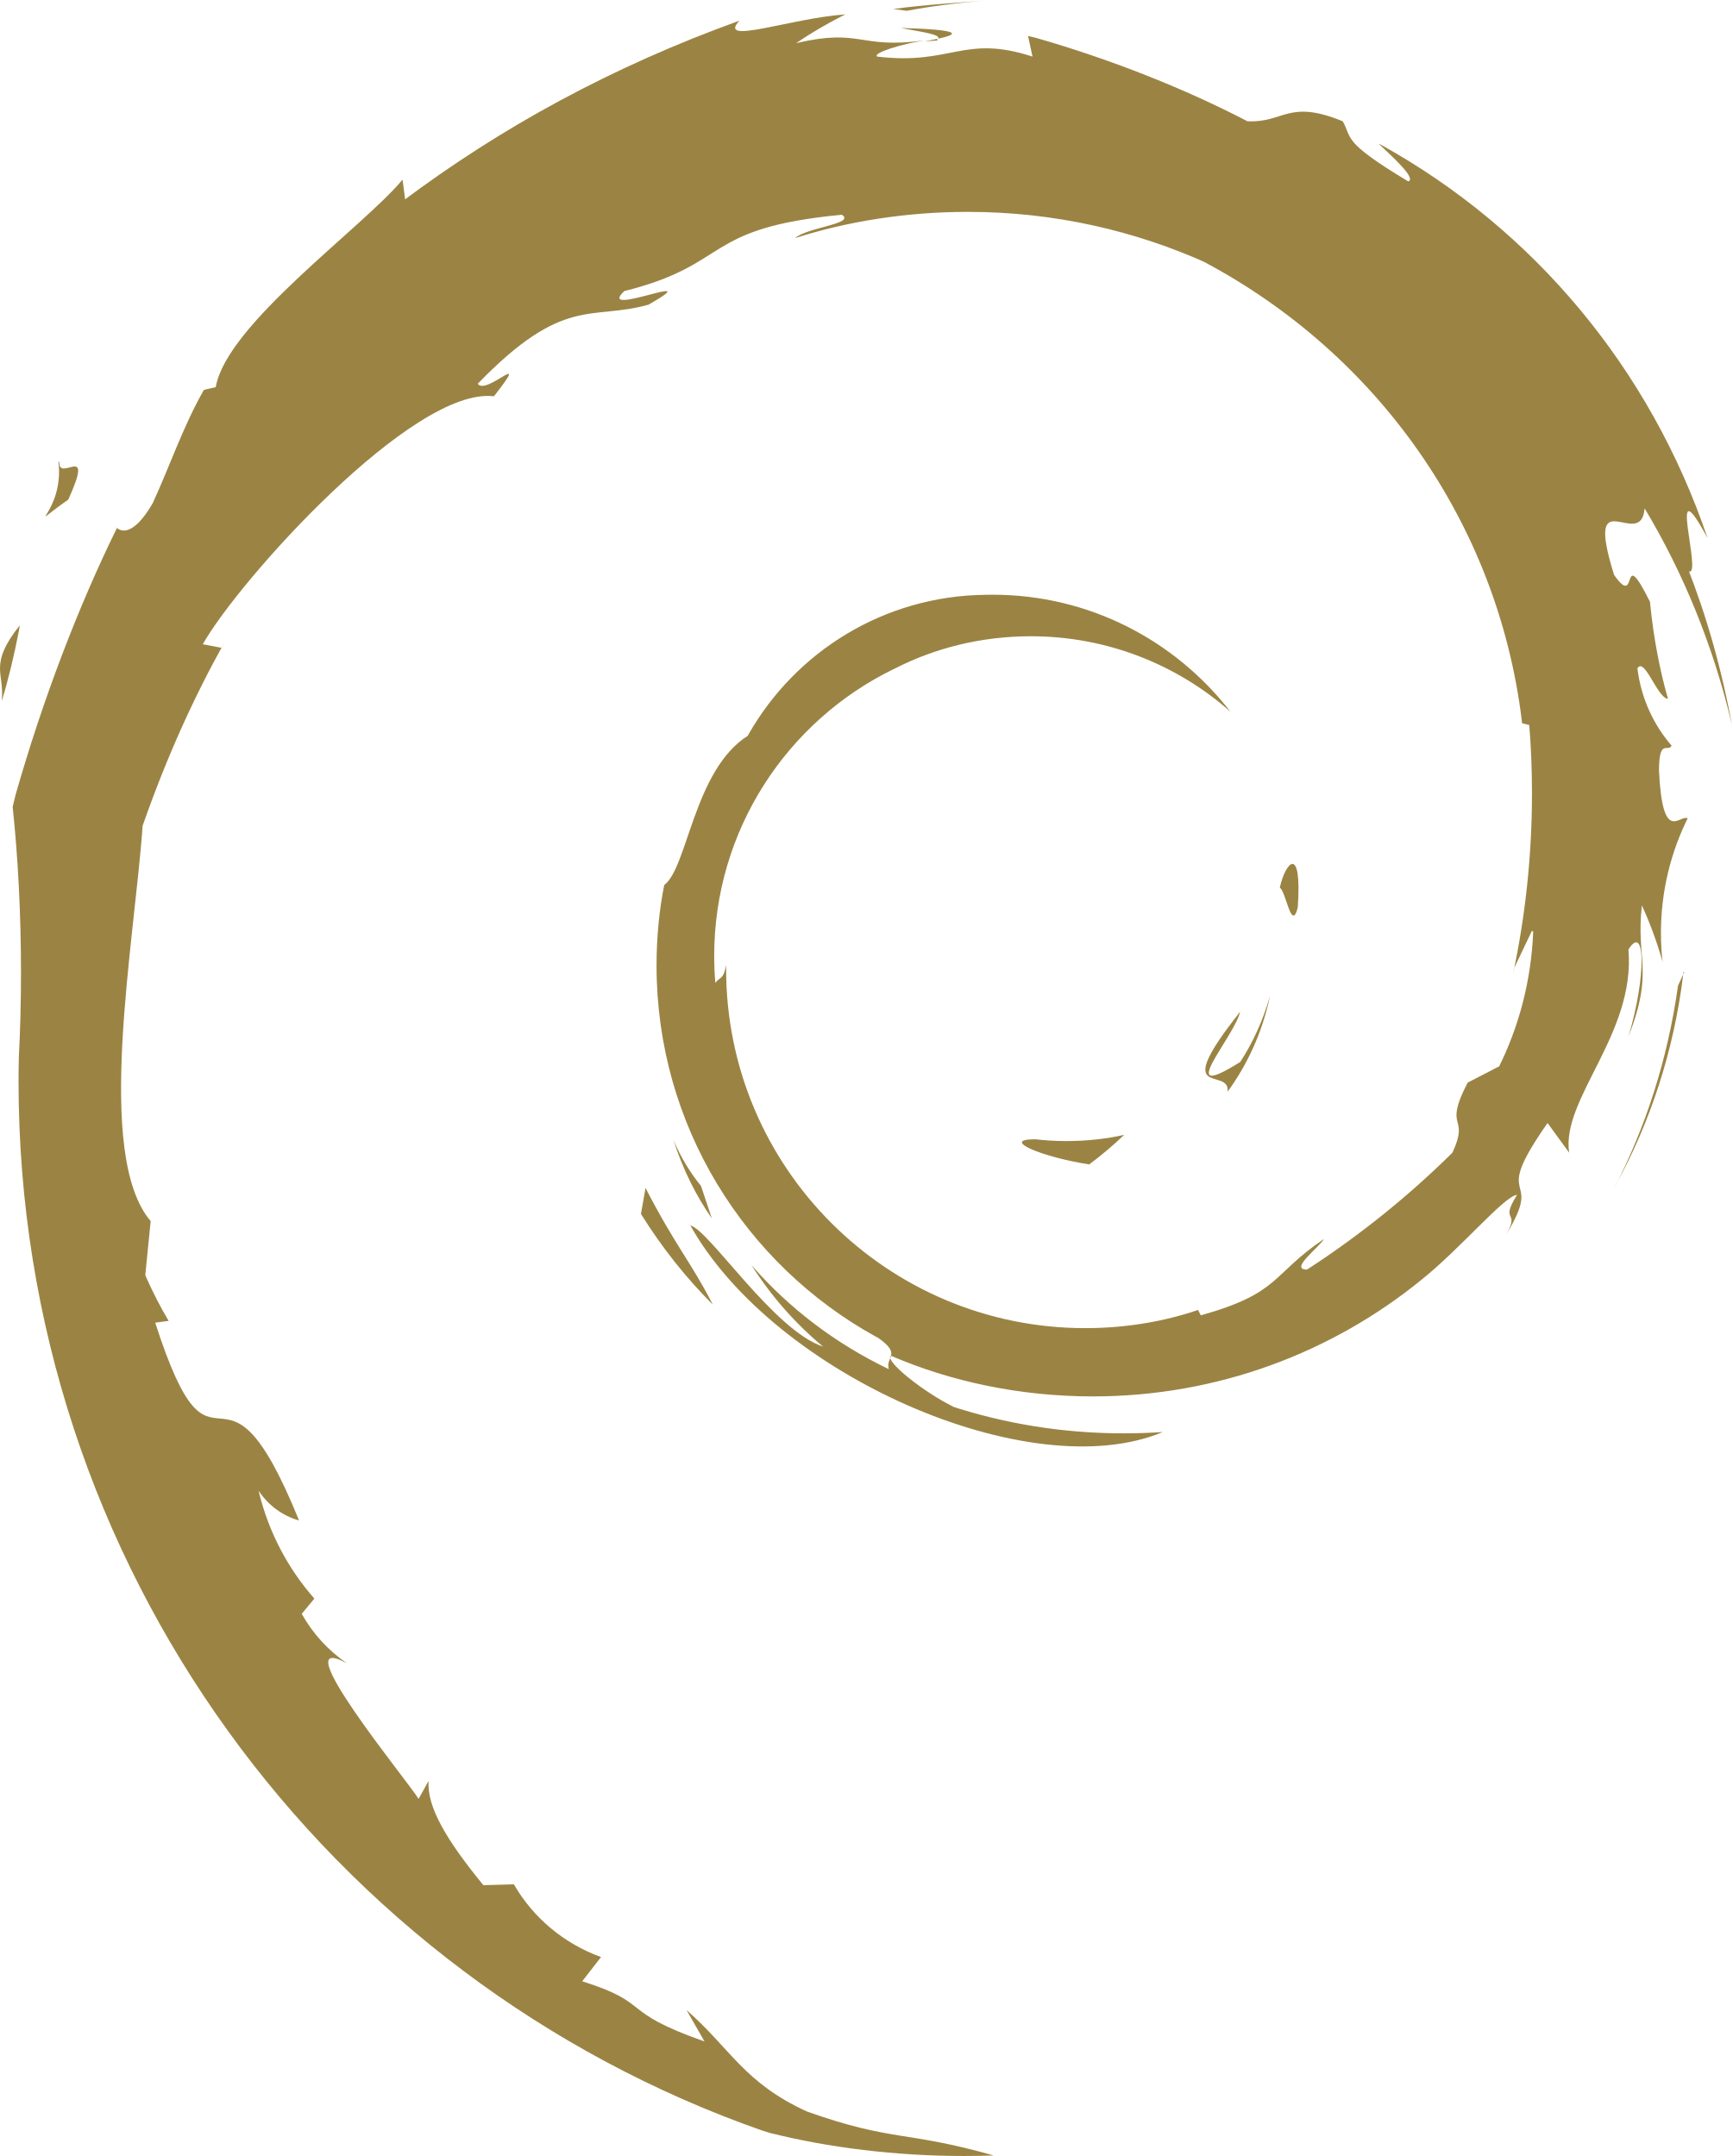
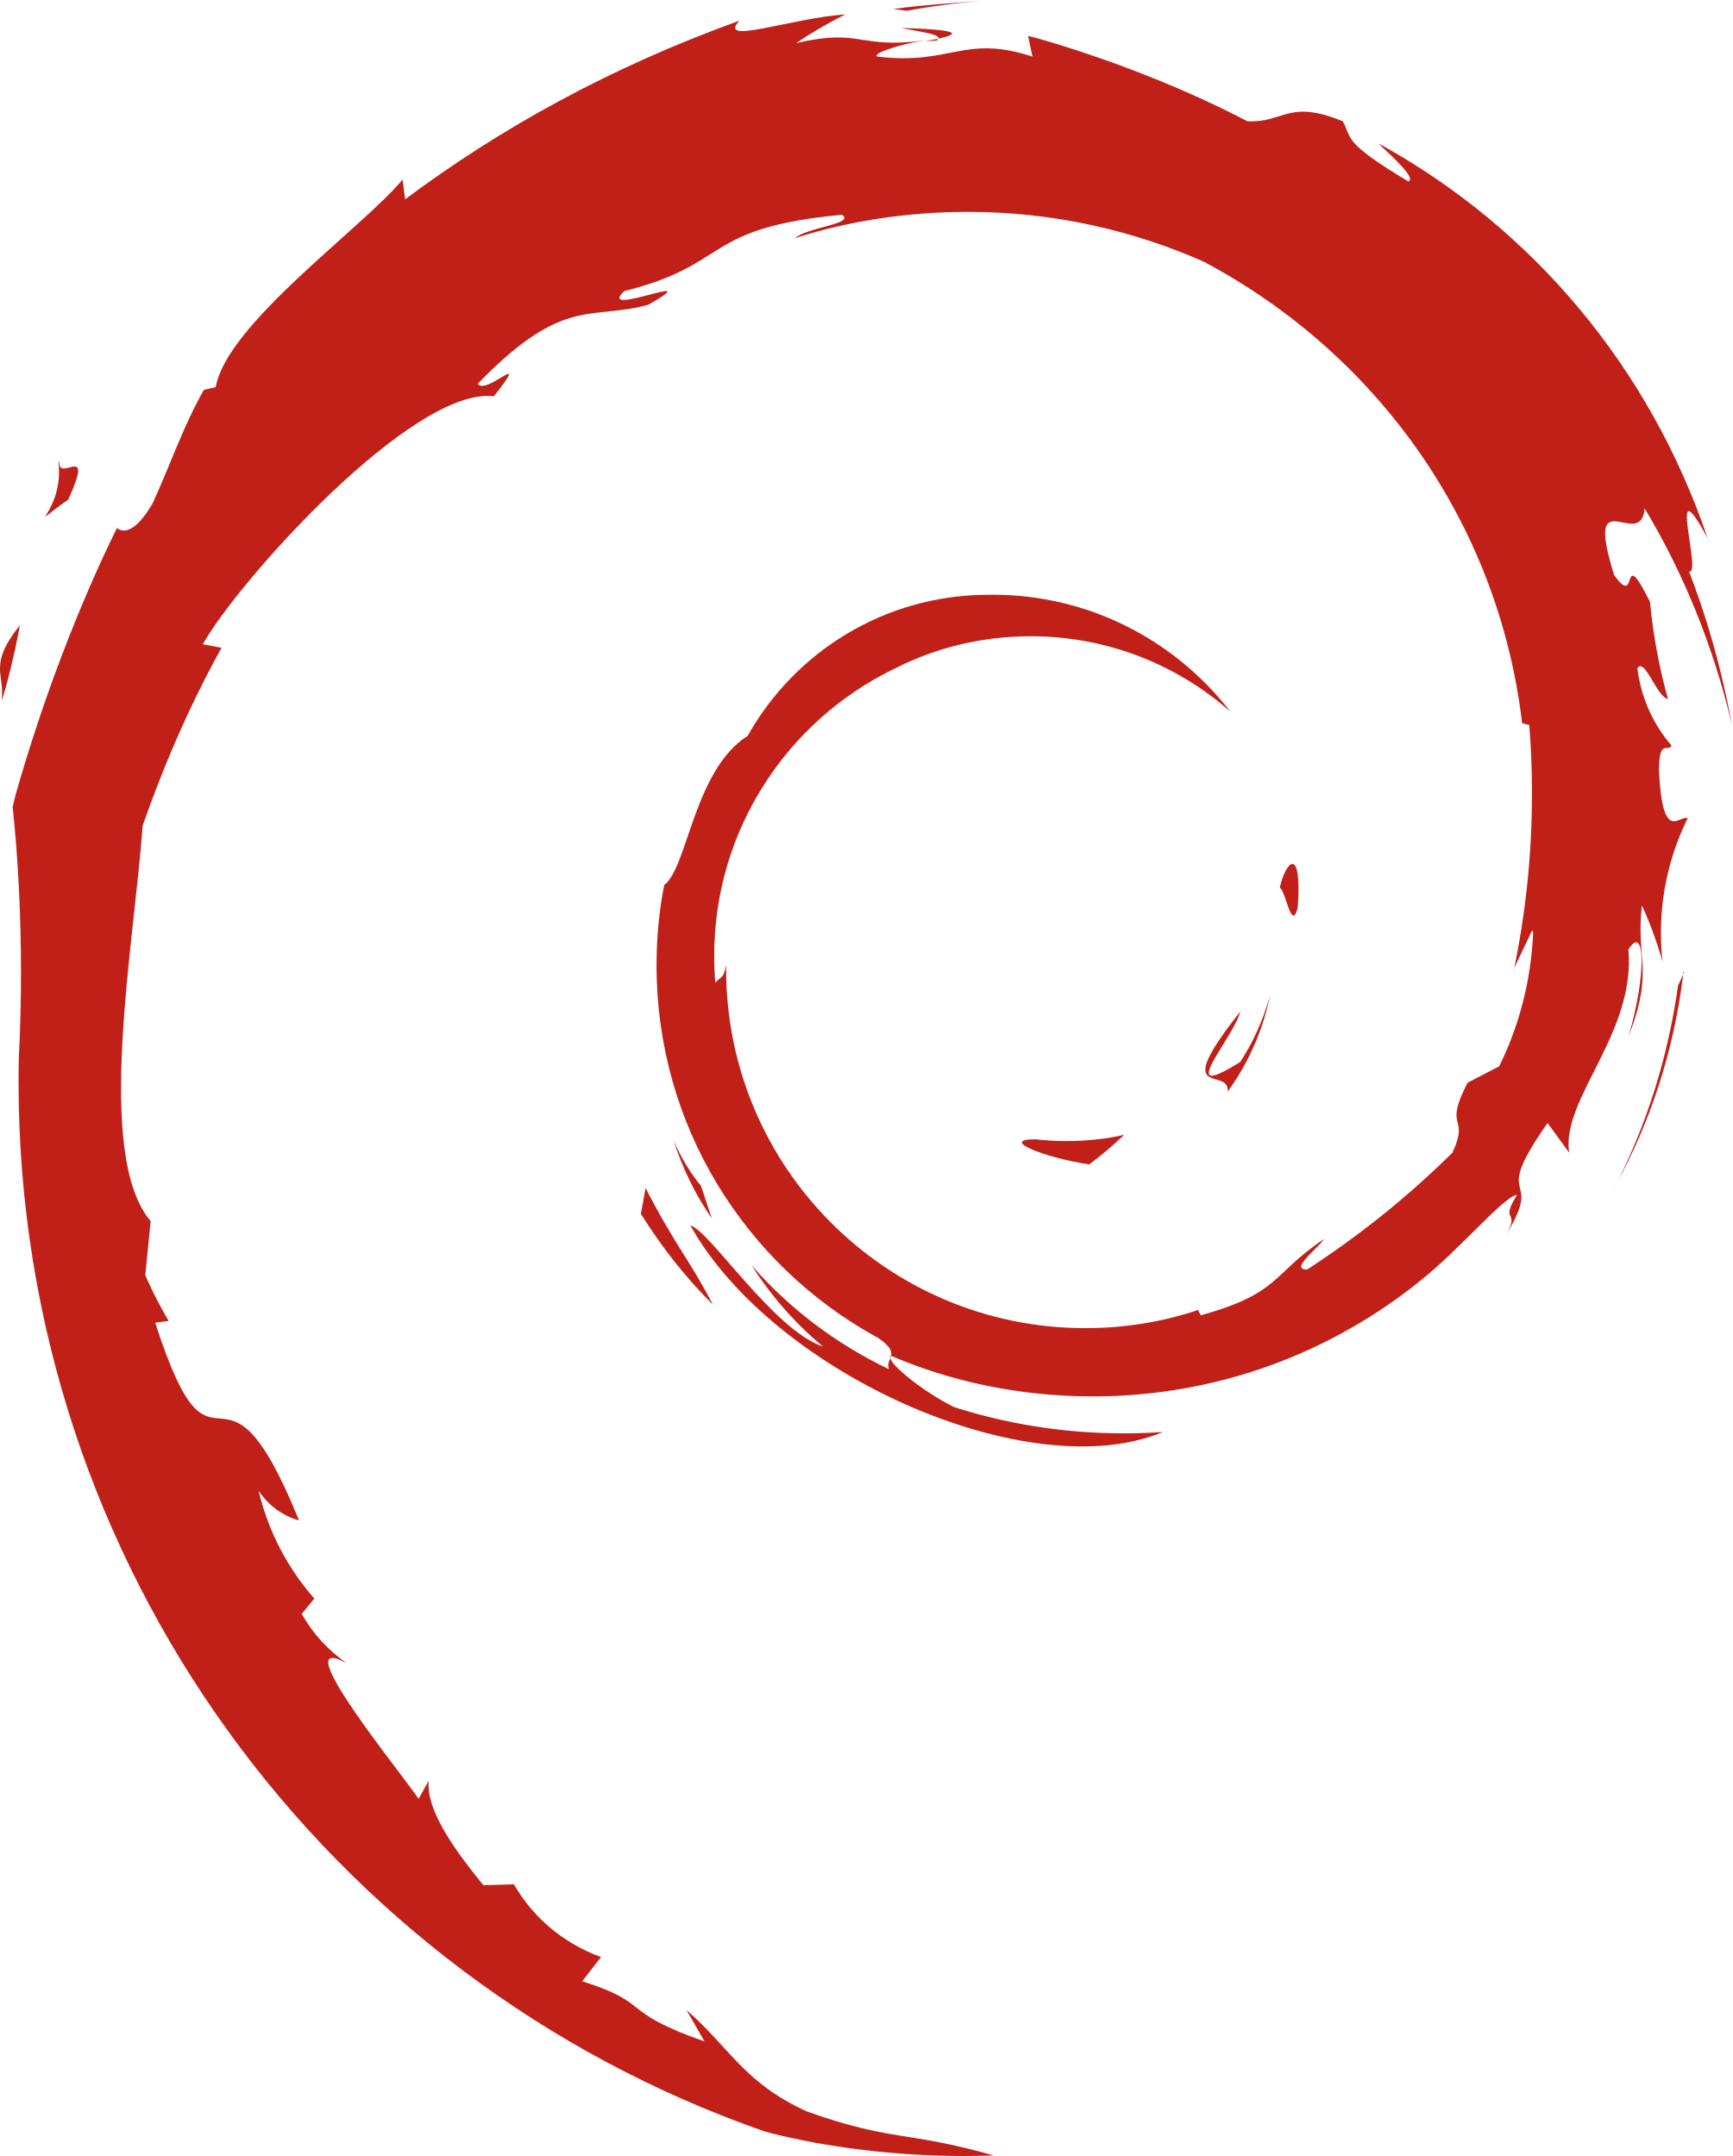
- <svg xmlns="http://www.w3.org/2000/svg" fill="#9B8443" width="602.594" height="749.975" viewBox="0 0 24.104 29.999" version="1.1" id="svg1">
+ <svg xmlns="http://www.w3.org/2000/svg" fill="#c02018" width="602.594" height="749.975" viewBox="0 0 24.104 29.999" version="1.1" id="svg1">
  <defs id="defs1" />
-   <path d="m 0.025,9.751 c 0.085,-0.271 0.171,-0.624 0.24,-0.984 l 0.01,-0.066 c -0.437,0.55 -0.212,0.662 -0.25,1.037 z m 0.788,-3.325 c 0.087,0.712 -0.537,1 0.137,0.525 0.375,-0.825 -0.137,-0.225 -0.125,-0.525 z M 12.614,0.15 c 0.327,-0.062 0.734,-0.115 1.146,-0.147 L 13.801,0 c -0.462,0.038 -0.925,0.063 -1.375,0.125 l 0.187,0.025 z m 10.816,13.376 -0.087,0.187 c -0.145,1.031 -0.448,1.963 -0.885,2.814 l 0.023,-0.049 c 0.472,-0.854 0.803,-1.852 0.933,-2.912 l 0.004,-0.04 z M 9.753,16.503 c -0.153,-0.187 -0.283,-0.401 -0.381,-0.633 l -0.007,-0.017 c 0.134,0.419 0.316,0.784 0.546,1.113 l -0.009,-0.013 -0.15,-0.45 z m -0.775,0.038 -0.062,0.35 c 0.298,0.477 0.628,0.89 1,1.262 v 0 c -0.3,-0.587 -0.525,-0.825 -0.937,-1.625 z M 21.328,12.964 c -0.028,0.687 -0.2,1.328 -0.487,1.901 l 0.012,-0.027 -0.437,0.226 c -0.35,0.675 0.038,0.437 -0.212,0.975 -0.602,0.595 -1.264,1.13 -1.976,1.596 l -0.048,0.03 c -0.251,0 0.175,-0.312 0.237,-0.425 -0.739,0.5 -0.601,0.75 -1.713,1.062 l -0.038,-0.075 c -0.468,0.16 -1.008,0.253 -1.569,0.253 -2.759,0 -4.996,-2.237 -4.996,-4.996 0,-0.02 0,-0.041 0,-0.061 v 0.003 c -0.037,0.212 -0.087,0.162 -0.15,0.25 -0.01,-0.112 -0.016,-0.242 -0.016,-0.374 0,-1.752 1.015,-3.268 2.49,-3.989 l 0.026,-0.012 c 0.55,-0.283 1.2,-0.448 1.888,-0.448 1.066,0 2.04,0.397 2.78,1.052 l -0.004,-0.004 c -0.771,-0.993 -1.965,-1.626 -3.306,-1.626 -0.033,0 -0.066,0 -0.099,10e-4 h 0.005 c -1.417,0.013 -2.649,0.792 -3.303,1.943 l -0.01,0.019 c -0.75,0.475 -0.837,1.837 -1.162,2.076 -0.068,0.337 -0.107,0.724 -0.107,1.12 0,2.225 1.232,4.161 3.051,5.165 l 0.03,0.015 c 0.337,0.237 0.1,0.262 0.15,0.437 -0.752,-0.362 -1.388,-0.85 -1.906,-1.443 l -0.006,-0.007 c 0.28,0.439 0.611,0.814 0.992,1.131 l 0.008,0.006 c -0.687,-0.225 -1.587,-1.625 -1.849,-1.687 1.162,2.074 4.724,3.65 6.574,2.874 -0.164,0.012 -0.355,0.019 -0.547,0.019 -0.845,0 -1.658,-0.135 -2.419,-0.385 l 0.055,0.016 c -0.412,-0.2 -0.962,-0.637 -0.875,-0.712 0.83,0.359 1.796,0.567 2.811,0.567 1.736,0 3.329,-0.61 4.577,-1.627 l -0.013,0.01 c 0.55,-0.437 1.162,-1.175 1.337,-1.187 -0.25,0.4 0.05,0.2 -0.15,0.55 0.55,-0.9 -0.25,-0.375 0.575,-1.55 l 0.3,0.412 c -0.112,-0.75 0.925,-1.651 0.825,-2.827 0.237,-0.375 0.25,0.375 0,1.212 0.362,-0.925 0.1,-1.062 0.187,-1.824 0.1,0.215 0.198,0.476 0.277,0.745 l 0.011,0.042 c -0.015,-0.121 -0.023,-0.262 -0.023,-0.405 0,-0.581 0.138,-1.13 0.382,-1.615 l -0.009,0.021 c -0.112,-0.062 -0.35,0.375 -0.4,-0.662 0,-0.462 0.125,-0.25 0.175,-0.35 -0.252,-0.292 -0.423,-0.66 -0.474,-1.066 l -0.001,-0.01 c 0.1,-0.162 0.275,0.412 0.425,0.425 -0.111,-0.386 -0.2,-0.845 -0.247,-1.316 l -0.003,-0.034 c -0.425,-0.85 -0.15,0.125 -0.5,-0.375 -0.425,-1.363 0.375,-0.312 0.425,-0.925 0.533,0.885 0.956,1.911 1.212,3.002 l 0.014,0.073 c -0.151,-0.837 -0.363,-1.575 -0.64,-2.28 l 0.028,0.081 c 0.2,0.087 -0.325,-1.551 0.262,-0.462 -0.805,-2.376 -2.428,-4.295 -4.526,-5.464 l -0.05,-0.025 c 0.225,0.212 0.525,0.487 0.412,0.525 -0.937,-0.562 -0.775,-0.6 -0.912,-0.837 -0.762,-0.312 -0.812,0.025 -1.325,0 -0.865,-0.449 -1.877,-0.854 -2.933,-1.158 l -0.119,-0.029 0.062,0.287 c -0.962,-0.312 -1.125,0.125 -2.162,0 -0.063,-0.05 0.337,-0.175 0.662,-0.225 -0.926,0.125 -0.876,-0.175 -1.788,0.038 0.194,-0.132 0.419,-0.265 0.652,-0.384 l 0.035,-0.016 c -0.75,0.05 -1.799,0.437 -1.475,0.087 C 8.511,0.929 6.972,1.77 5.59,2.807 l 0.046,-0.033 -0.036,-0.275 c -0.562,0.675 -2.449,2.013 -2.599,2.888 l -0.164,0.037 c -0.287,0.5 -0.475,1.062 -0.712,1.576 -0.375,0.65 -0.562,0.25 -0.5,0.35 -0.534,1.086 -1.027,2.373 -1.408,3.708 l -0.041,0.169 c 0.074,0.691 0.116,1.493 0.116,2.305 0,0.402 -0.01,0.802 -0.031,1.199 l 0.002,-0.056 c -0.003,0.111 -0.005,0.242 -0.005,0.374 0,6.747 4.321,12.485 10.347,14.597 l 0.108,0.033 c 0.811,0.203 1.743,0.32 2.702,0.32 0.144,0 0.288,-0.003 0.43,-0.008 l -0.021,0.001 c -1.237,-0.35 -1.4,-0.187 -2.599,-0.612 -0.875,-0.4 -1.062,-0.875 -1.675,-1.412 l 0.25,0.437 c -1.213,-0.425 -0.712,-0.525 -1.701,-0.837 l 0.262,-0.337 c -0.519,-0.189 -0.94,-0.545 -1.206,-1.001 l -0.006,-0.011 -0.425,0.012 c -0.512,-0.626 -0.787,-1.088 -0.762,-1.451 l -0.139,0.25 c -0.162,-0.262 -1.899,-2.376 -1,-1.888 -0.258,-0.179 -0.469,-0.409 -0.62,-0.677 l -0.005,-0.01 0.175,-0.212 c -0.364,-0.413 -0.633,-0.918 -0.77,-1.476 l -0.005,-0.024 c 0.131,0.198 0.326,0.345 0.555,0.411 l 0.007,0.002 c -1.1,-2.714 -1.162,-0.15 -2.001,-2.752 l 0.187,-0.025 c -0.104,-0.174 -0.213,-0.383 -0.309,-0.599 l -0.016,-0.039 0.075,-0.75 c -0.787,-0.925 -0.225,-3.876 -0.112,-5.501 0.338,-0.964 0.709,-1.781 1.142,-2.559 l -0.043,0.083 -0.262,-0.05 c 0.5,-0.887 2.925,-3.589 4.05,-3.45 0.537,-0.687 -0.112,0 -0.225,-0.175 1.2,-1.238 1.575,-0.875 2.376,-1.1 0.875,-0.501 -0.75,0.2 -0.337,-0.189 1.5,-0.375 1.062,-0.875 3.025,-1.062 0.2,0.125 -0.487,0.175 -0.65,0.325 0.719,-0.231 1.545,-0.365 2.403,-0.365 1.194,0 2.328,0.259 3.349,0.723 l -0.051,-0.021 c 2.392,1.275 4.071,3.617 4.408,6.373 l 0.004,0.04 0.1,0.025 c 0.024,0.284 0.038,0.615 0.038,0.949 0,0.863 -0.091,1.705 -0.264,2.517 l 0.014,-0.079 0.25,-0.525 z m -8.276,-12.426 -0.187,0.037 0.175,-0.012 V 0.538 Z m -0.525,-0.15 c 0.25,0.05 0.562,0.087 0.525,0.15 0.287,-0.062 0.35,-0.125 -0.537,-0.15 z m 5.526,12.24 c 0.062,-0.901 -0.175,-0.626 -0.25,-0.276 0.087,0.05 0.162,0.625 0.25,0.275 z m -0.976,2.562 c 0.274,-0.375 0.479,-0.82 0.583,-1.302 l 0.004,-0.023 c -0.099,0.347 -0.24,0.65 -0.42,0.925 l 0.008,-0.013 c -0.937,0.587 -0.087,-0.337 0,-0.7 -1,1.262 -0.137,0.75 -0.175,1.112 z m -2.676,0.662 c -0.5,0 0.1,0.25 0.751,0.35 0.18,-0.135 0.339,-0.27 0.489,-0.414 l -0.002,0.002 c -0.242,0.056 -0.52,0.087 -0.805,0.087 -0.152,0 -0.302,-0.009 -0.45,-0.027 l 0.018,0.002 z" id="path1" style="fill: #9B8443;fill-opacity:1;stroke:none;stroke-width:0;stroke-dasharray:none" />
+   <path d="m 0.025,9.751 c 0.085,-0.271 0.171,-0.624 0.24,-0.984 l 0.01,-0.066 c -0.437,0.55 -0.212,0.662 -0.25,1.037 z m 0.788,-3.325 c 0.087,0.712 -0.537,1 0.137,0.525 0.375,-0.825 -0.137,-0.225 -0.125,-0.525 z M 12.614,0.15 c 0.327,-0.062 0.734,-0.115 1.146,-0.147 L 13.801,0 c -0.462,0.038 -0.925,0.063 -1.375,0.125 l 0.187,0.025 z m 10.816,13.376 -0.087,0.187 c -0.145,1.031 -0.448,1.963 -0.885,2.814 l 0.023,-0.049 c 0.472,-0.854 0.803,-1.852 0.933,-2.912 l 0.004,-0.04 z M 9.753,16.503 c -0.153,-0.187 -0.283,-0.401 -0.381,-0.633 l -0.007,-0.017 c 0.134,0.419 0.316,0.784 0.546,1.113 l -0.009,-0.013 -0.15,-0.45 z m -0.775,0.038 -0.062,0.35 c 0.298,0.477 0.628,0.89 1,1.262 v 0 c -0.3,-0.587 -0.525,-0.825 -0.937,-1.625 z M 21.328,12.964 c -0.028,0.687 -0.2,1.328 -0.487,1.901 l 0.012,-0.027 -0.437,0.226 c -0.35,0.675 0.038,0.437 -0.212,0.975 -0.602,0.595 -1.264,1.13 -1.976,1.596 l -0.048,0.03 c -0.251,0 0.175,-0.312 0.237,-0.425 -0.739,0.5 -0.601,0.75 -1.713,1.062 l -0.038,-0.075 c -0.468,0.16 -1.008,0.253 -1.569,0.253 -2.759,0 -4.996,-2.237 -4.996,-4.996 0,-0.02 0,-0.041 0,-0.061 v 0.003 c -0.037,0.212 -0.087,0.162 -0.15,0.25 -0.01,-0.112 -0.016,-0.242 -0.016,-0.374 0,-1.752 1.015,-3.268 2.49,-3.989 l 0.026,-0.012 c 0.55,-0.283 1.2,-0.448 1.888,-0.448 1.066,0 2.04,0.397 2.78,1.052 l -0.004,-0.004 c -0.771,-0.993 -1.965,-1.626 -3.306,-1.626 -0.033,0 -0.066,0 -0.099,10e-4 h 0.005 c -1.417,0.013 -2.649,0.792 -3.303,1.943 l -0.01,0.019 c -0.75,0.475 -0.837,1.837 -1.162,2.076 -0.068,0.337 -0.107,0.724 -0.107,1.12 0,2.225 1.232,4.161 3.051,5.165 l 0.03,0.015 c 0.337,0.237 0.1,0.262 0.15,0.437 -0.752,-0.362 -1.388,-0.85 -1.906,-1.443 l -0.006,-0.007 c 0.28,0.439 0.611,0.814 0.992,1.131 l 0.008,0.006 c -0.687,-0.225 -1.587,-1.625 -1.849,-1.687 1.162,2.074 4.724,3.65 6.574,2.874 -0.164,0.012 -0.355,0.019 -0.547,0.019 -0.845,0 -1.658,-0.135 -2.419,-0.385 l 0.055,0.016 c -0.412,-0.2 -0.962,-0.637 -0.875,-0.712 0.83,0.359 1.796,0.567 2.811,0.567 1.736,0 3.329,-0.61 4.577,-1.627 l -0.013,0.01 c 0.55,-0.437 1.162,-1.175 1.337,-1.187 -0.25,0.4 0.05,0.2 -0.15,0.55 0.55,-0.9 -0.25,-0.375 0.575,-1.55 l 0.3,0.412 c -0.112,-0.75 0.925,-1.651 0.825,-2.827 0.237,-0.375 0.25,0.375 0,1.212 0.362,-0.925 0.1,-1.062 0.187,-1.824 0.1,0.215 0.198,0.476 0.277,0.745 l 0.011,0.042 c -0.015,-0.121 -0.023,-0.262 -0.023,-0.405 0,-0.581 0.138,-1.13 0.382,-1.615 l -0.009,0.021 c -0.112,-0.062 -0.35,0.375 -0.4,-0.662 0,-0.462 0.125,-0.25 0.175,-0.35 -0.252,-0.292 -0.423,-0.66 -0.474,-1.066 l -0.001,-0.01 c 0.1,-0.162 0.275,0.412 0.425,0.425 -0.111,-0.386 -0.2,-0.845 -0.247,-1.316 l -0.003,-0.034 c -0.425,-0.85 -0.15,0.125 -0.5,-0.375 -0.425,-1.363 0.375,-0.312 0.425,-0.925 0.533,0.885 0.956,1.911 1.212,3.002 l 0.014,0.073 c -0.151,-0.837 -0.363,-1.575 -0.64,-2.28 l 0.028,0.081 c 0.2,0.087 -0.325,-1.551 0.262,-0.462 -0.805,-2.376 -2.428,-4.295 -4.526,-5.464 l -0.05,-0.025 c 0.225,0.212 0.525,0.487 0.412,0.525 -0.937,-0.562 -0.775,-0.6 -0.912,-0.837 -0.762,-0.312 -0.812,0.025 -1.325,0 -0.865,-0.449 -1.877,-0.854 -2.933,-1.158 l -0.119,-0.029 0.062,0.287 c -0.962,-0.312 -1.125,0.125 -2.162,0 -0.063,-0.05 0.337,-0.175 0.662,-0.225 -0.926,0.125 -0.876,-0.175 -1.788,0.038 0.194,-0.132 0.419,-0.265 0.652,-0.384 l 0.035,-0.016 c -0.75,0.05 -1.799,0.437 -1.475,0.087 C 8.511,0.929 6.972,1.77 5.59,2.807 l 0.046,-0.033 -0.036,-0.275 c -0.562,0.675 -2.449,2.013 -2.599,2.888 l -0.164,0.037 c -0.287,0.5 -0.475,1.062 -0.712,1.576 -0.375,0.65 -0.562,0.25 -0.5,0.35 -0.534,1.086 -1.027,2.373 -1.408,3.708 l -0.041,0.169 c 0.074,0.691 0.116,1.493 0.116,2.305 0,0.402 -0.01,0.802 -0.031,1.199 l 0.002,-0.056 c -0.003,0.111 -0.005,0.242 -0.005,0.374 0,6.747 4.321,12.485 10.347,14.597 l 0.108,0.033 c 0.811,0.203 1.743,0.32 2.702,0.32 0.144,0 0.288,-0.003 0.43,-0.008 l -0.021,0.001 c -1.237,-0.35 -1.4,-0.187 -2.599,-0.612 -0.875,-0.4 -1.062,-0.875 -1.675,-1.412 l 0.25,0.437 c -1.213,-0.425 -0.712,-0.525 -1.701,-0.837 l 0.262,-0.337 c -0.519,-0.189 -0.94,-0.545 -1.206,-1.001 l -0.006,-0.011 -0.425,0.012 c -0.512,-0.626 -0.787,-1.088 -0.762,-1.451 l -0.139,0.25 c -0.162,-0.262 -1.899,-2.376 -1,-1.888 -0.258,-0.179 -0.469,-0.409 -0.62,-0.677 l -0.005,-0.01 0.175,-0.212 c -0.364,-0.413 -0.633,-0.918 -0.77,-1.476 l -0.005,-0.024 c 0.131,0.198 0.326,0.345 0.555,0.411 l 0.007,0.002 c -1.1,-2.714 -1.162,-0.15 -2.001,-2.752 l 0.187,-0.025 c -0.104,-0.174 -0.213,-0.383 -0.309,-0.599 l -0.016,-0.039 0.075,-0.75 c -0.787,-0.925 -0.225,-3.876 -0.112,-5.501 0.338,-0.964 0.709,-1.781 1.142,-2.559 l -0.043,0.083 -0.262,-0.05 c 0.5,-0.887 2.925,-3.589 4.05,-3.45 0.537,-0.687 -0.112,0 -0.225,-0.175 1.2,-1.238 1.575,-0.875 2.376,-1.1 0.875,-0.501 -0.75,0.2 -0.337,-0.189 1.5,-0.375 1.062,-0.875 3.025,-1.062 0.2,0.125 -0.487,0.175 -0.65,0.325 0.719,-0.231 1.545,-0.365 2.403,-0.365 1.194,0 2.328,0.259 3.349,0.723 l -0.051,-0.021 c 2.392,1.275 4.071,3.617 4.408,6.373 l 0.004,0.04 0.1,0.025 c 0.024,0.284 0.038,0.615 0.038,0.949 0,0.863 -0.091,1.705 -0.264,2.517 l 0.014,-0.079 0.25,-0.525 z m -8.276,-12.426 -0.187,0.037 0.175,-0.012 V 0.538 Z m -0.525,-0.15 c 0.25,0.05 0.562,0.087 0.525,0.15 0.287,-0.062 0.35,-0.125 -0.537,-0.15 z m 5.526,12.24 c 0.062,-0.901 -0.175,-0.626 -0.25,-0.276 0.087,0.05 0.162,0.625 0.25,0.275 z m -0.976,2.562 c 0.274,-0.375 0.479,-0.82 0.583,-1.302 l 0.004,-0.023 c -0.099,0.347 -0.24,0.65 -0.42,0.925 l 0.008,-0.013 c -0.937,0.587 -0.087,-0.337 0,-0.7 -1,1.262 -0.137,0.75 -0.175,1.112 z m -2.676,0.662 c -0.5,0 0.1,0.25 0.751,0.35 0.18,-0.135 0.339,-0.27 0.489,-0.414 l -0.002,0.002 c -0.242,0.056 -0.52,0.087 -0.805,0.087 -0.152,0 -0.302,-0.009 -0.45,-0.027 l 0.018,0.002 z" id="path1" style="fill: #c02018;fill-opacity:1;stroke:none;stroke-width:0;stroke-dasharray:none" />
</svg>
